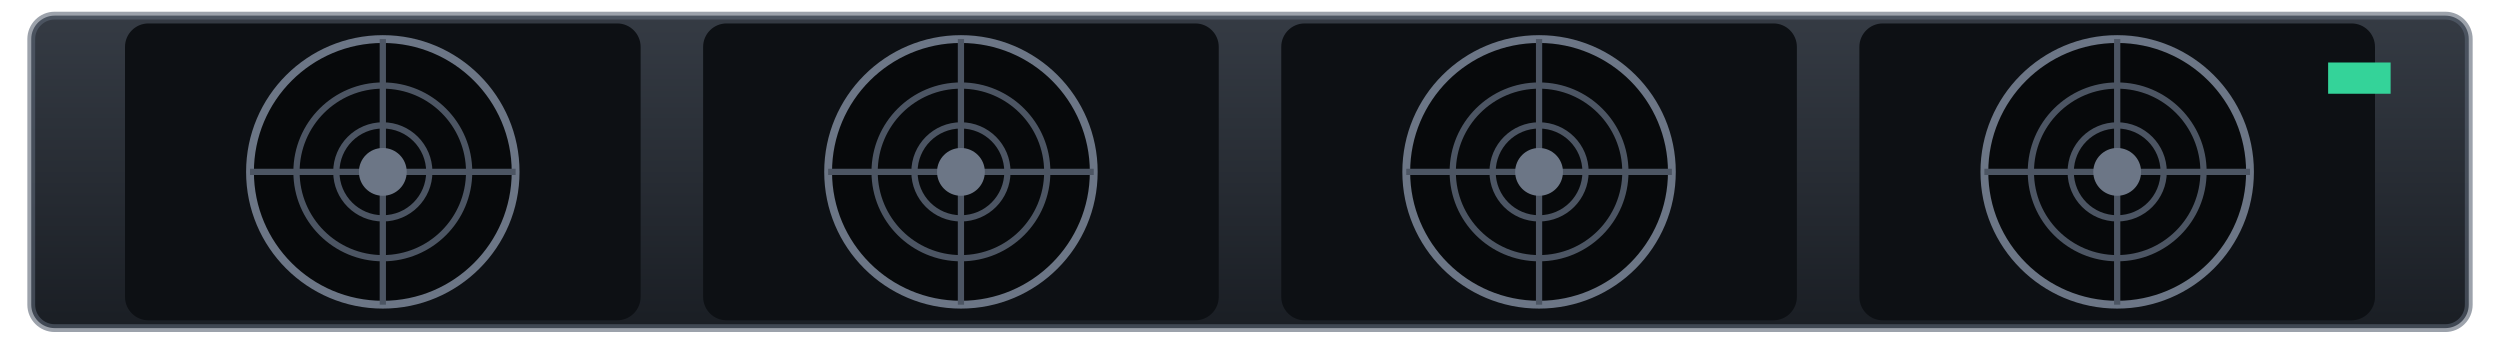
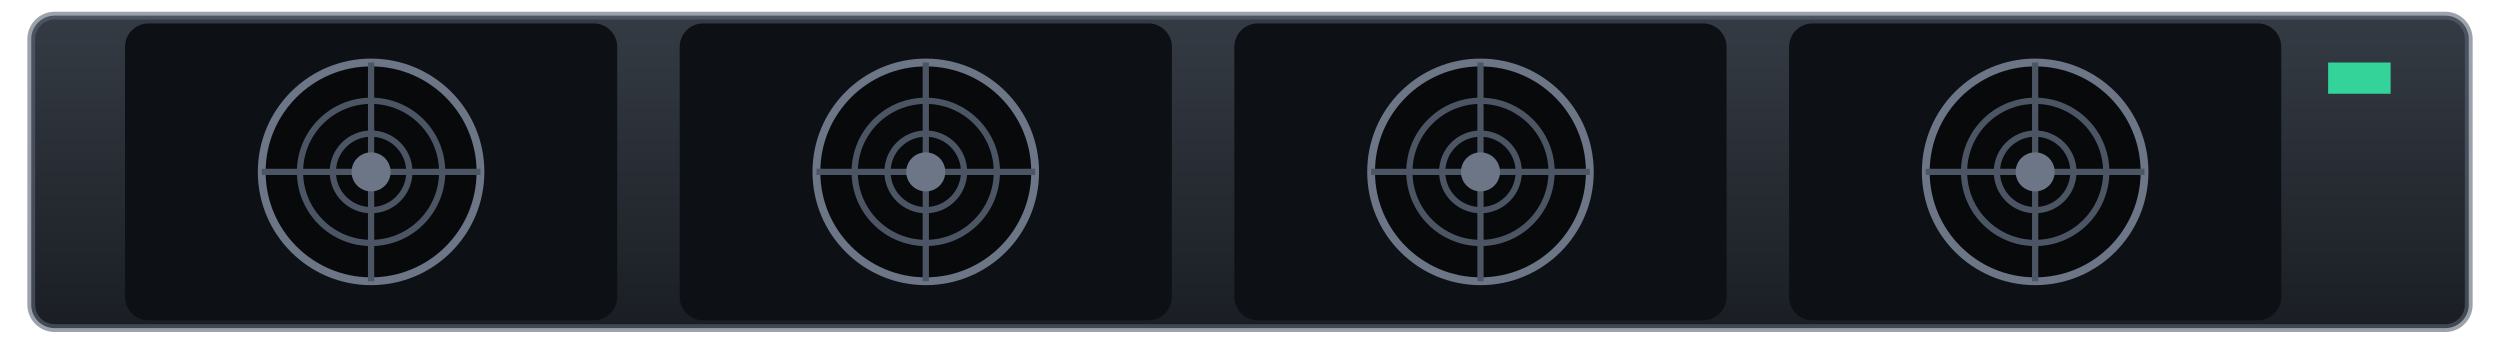
<svg xmlns="http://www.w3.org/2000/svg" viewBox="0 0 320 44" preserveAspectRatio="none">
  <defs>
    <linearGradient id="b" x1="0" y1="0" x2="0" y2="1">
      <stop offset="0" stop-color="#353b44" />
      <stop offset="1" stop-color="#1a1e24" />
    </linearGradient>
  </defs>
  <rect x="4" y="2" width="312" height="40" rx="3" fill="url(#b)" stroke="#5b6574" stroke-opacity=".6" />
-   <rect x="16" y="3" width="66" height="38" fill="#0d1014" rx="3" />
-   <circle cx="49" cy="22" r="17" fill="#07090b" stroke="#6c7686" stroke-width="1" />
-   <circle cx="49" cy="22" r="5.95" fill="none" stroke="#4c5563" stroke-width="0.8" />
-   <circle cx="49" cy="22" r="11.05" fill="none" stroke="#4c5563" stroke-width="0.8" />
-   <path d="M32.0 22h34M49.0 5v34" fill="none" stroke="#4c5563" stroke-width="0.8" />
-   <circle cx="49" cy="22" r="3.06" fill="#6c7686" />
-   <rect x="90" y="3" width="66" height="38" fill="#0d1014" rx="3" />
-   <circle cx="123" cy="22" r="17" fill="#07090b" stroke="#6c7686" stroke-width="1" />
-   <circle cx="123" cy="22" r="5.95" fill="none" stroke="#4c5563" stroke-width="0.8" />
-   <circle cx="123" cy="22" r="11.05" fill="none" stroke="#4c5563" stroke-width="0.8" />
-   <path d="M106.0 22h34M123.0 5v34" fill="none" stroke="#4c5563" stroke-width="0.8" />
-   <circle cx="123" cy="22" r="3.06" fill="#6c7686" />
-   <rect x="164" y="3" width="66" height="38" fill="#0d1014" rx="3" />
-   <circle cx="197" cy="22" r="17" fill="#07090b" stroke="#6c7686" stroke-width="1" />
-   <circle cx="197" cy="22" r="5.95" fill="none" stroke="#4c5563" stroke-width="0.8" />
-   <circle cx="197" cy="22" r="11.05" fill="none" stroke="#4c5563" stroke-width="0.8" />
-   <path d="M180.0 22h34M197.0 5v34" fill="none" stroke="#4c5563" stroke-width="0.8" />
-   <circle cx="197" cy="22" r="3.06" fill="#6c7686" />
-   <rect x="238" y="3" width="66" height="38" fill="#0d1014" rx="3" />
-   <circle cx="271" cy="22" r="17" fill="#07090b" stroke="#6c7686" stroke-width="1" />
-   <circle cx="271" cy="22" r="5.95" fill="none" stroke="#4c5563" stroke-width="0.8" />
-   <circle cx="271" cy="22" r="11.05" fill="none" stroke="#4c5563" stroke-width="0.8" />
-   <path d="M254.0 22h34M271.0 5v34" fill="none" stroke="#4c5563" stroke-width="0.8" />
-   <circle cx="271" cy="22" r="3.06" fill="#6c7686" />
-   <rect x="298" y="8" width="8" height="4" fill="#34d399" />
+   <rect x="16.0" y="3.0" width="63.0" height="38.0" fill="#0d1014" rx="3.0" />
+   <circle cx="47.5" cy="22.0" r="14.0" fill="#07090b" stroke="#6c7686" stroke-width="1" />
+   <circle cx="47.5" cy="22.0" r="4.9" fill="none" stroke="#4c5563" stroke-width="0.8" />
+   <circle cx="47.5" cy="22.0" r="9.1" fill="none" stroke="#4c5563" stroke-width="0.8" />
+   <path d="M33.5 22.0h28.0M47.5 8.0v28.0" fill="none" stroke="#4c5563" stroke-width="0.8" />
+   <circle cx="47.5" cy="22.0" r="2.5" fill="#6c7686" />
+   <rect x="87.0" y="3.0" width="63.0" height="38.0" fill="#0d1014" rx="3.0" />
+   <circle cx="118.5" cy="22.0" r="14.0" fill="#07090b" stroke="#6c7686" stroke-width="1" />
+   <circle cx="118.5" cy="22.0" r="4.9" fill="none" stroke="#4c5563" stroke-width="0.8" />
+   <circle cx="118.5" cy="22.0" r="9.1" fill="none" stroke="#4c5563" stroke-width="0.8" />
+   <path d="M104.5 22.0h28.0M118.5 8.0v28.0" fill="none" stroke="#4c5563" stroke-width="0.8" />
+   <circle cx="118.5" cy="22.0" r="2.5" fill="#6c7686" />
+   <rect x="158.0" y="3.0" width="63.0" height="38.0" fill="#0d1014" rx="3.0" />
+   <circle cx="189.5" cy="22.0" r="14.0" fill="#07090b" stroke="#6c7686" stroke-width="1" />
+   <circle cx="189.5" cy="22.0" r="4.9" fill="none" stroke="#4c5563" stroke-width="0.8" />
+   <circle cx="189.5" cy="22.0" r="9.1" fill="none" stroke="#4c5563" stroke-width="0.8" />
+   <path d="M175.5 22.0h28.0M189.5 8.0v28.0" fill="none" stroke="#4c5563" stroke-width="0.8" />
+   <circle cx="189.5" cy="22.0" r="2.5" fill="#6c7686" />
+   <rect x="229.0" y="3.0" width="63.0" height="38.0" fill="#0d1014" rx="3.0" />
+   <circle cx="260.5" cy="22.0" r="14.0" fill="#07090b" stroke="#6c7686" stroke-width="1" />
+   <circle cx="260.5" cy="22.0" r="4.9" fill="none" stroke="#4c5563" stroke-width="0.8" />
+   <circle cx="260.5" cy="22.0" r="9.1" fill="none" stroke="#4c5563" stroke-width="0.8" />
+   <path d="M246.5 22.0h28.0M260.5 8.0v28.0" fill="none" stroke="#4c5563" stroke-width="0.8" />
+   <circle cx="260.5" cy="22.0" r="2.5" fill="#6c7686" />
+   <rect x="298.0" y="8.0" width="8.0" height="4.0" fill="#34d399" />
</svg>
